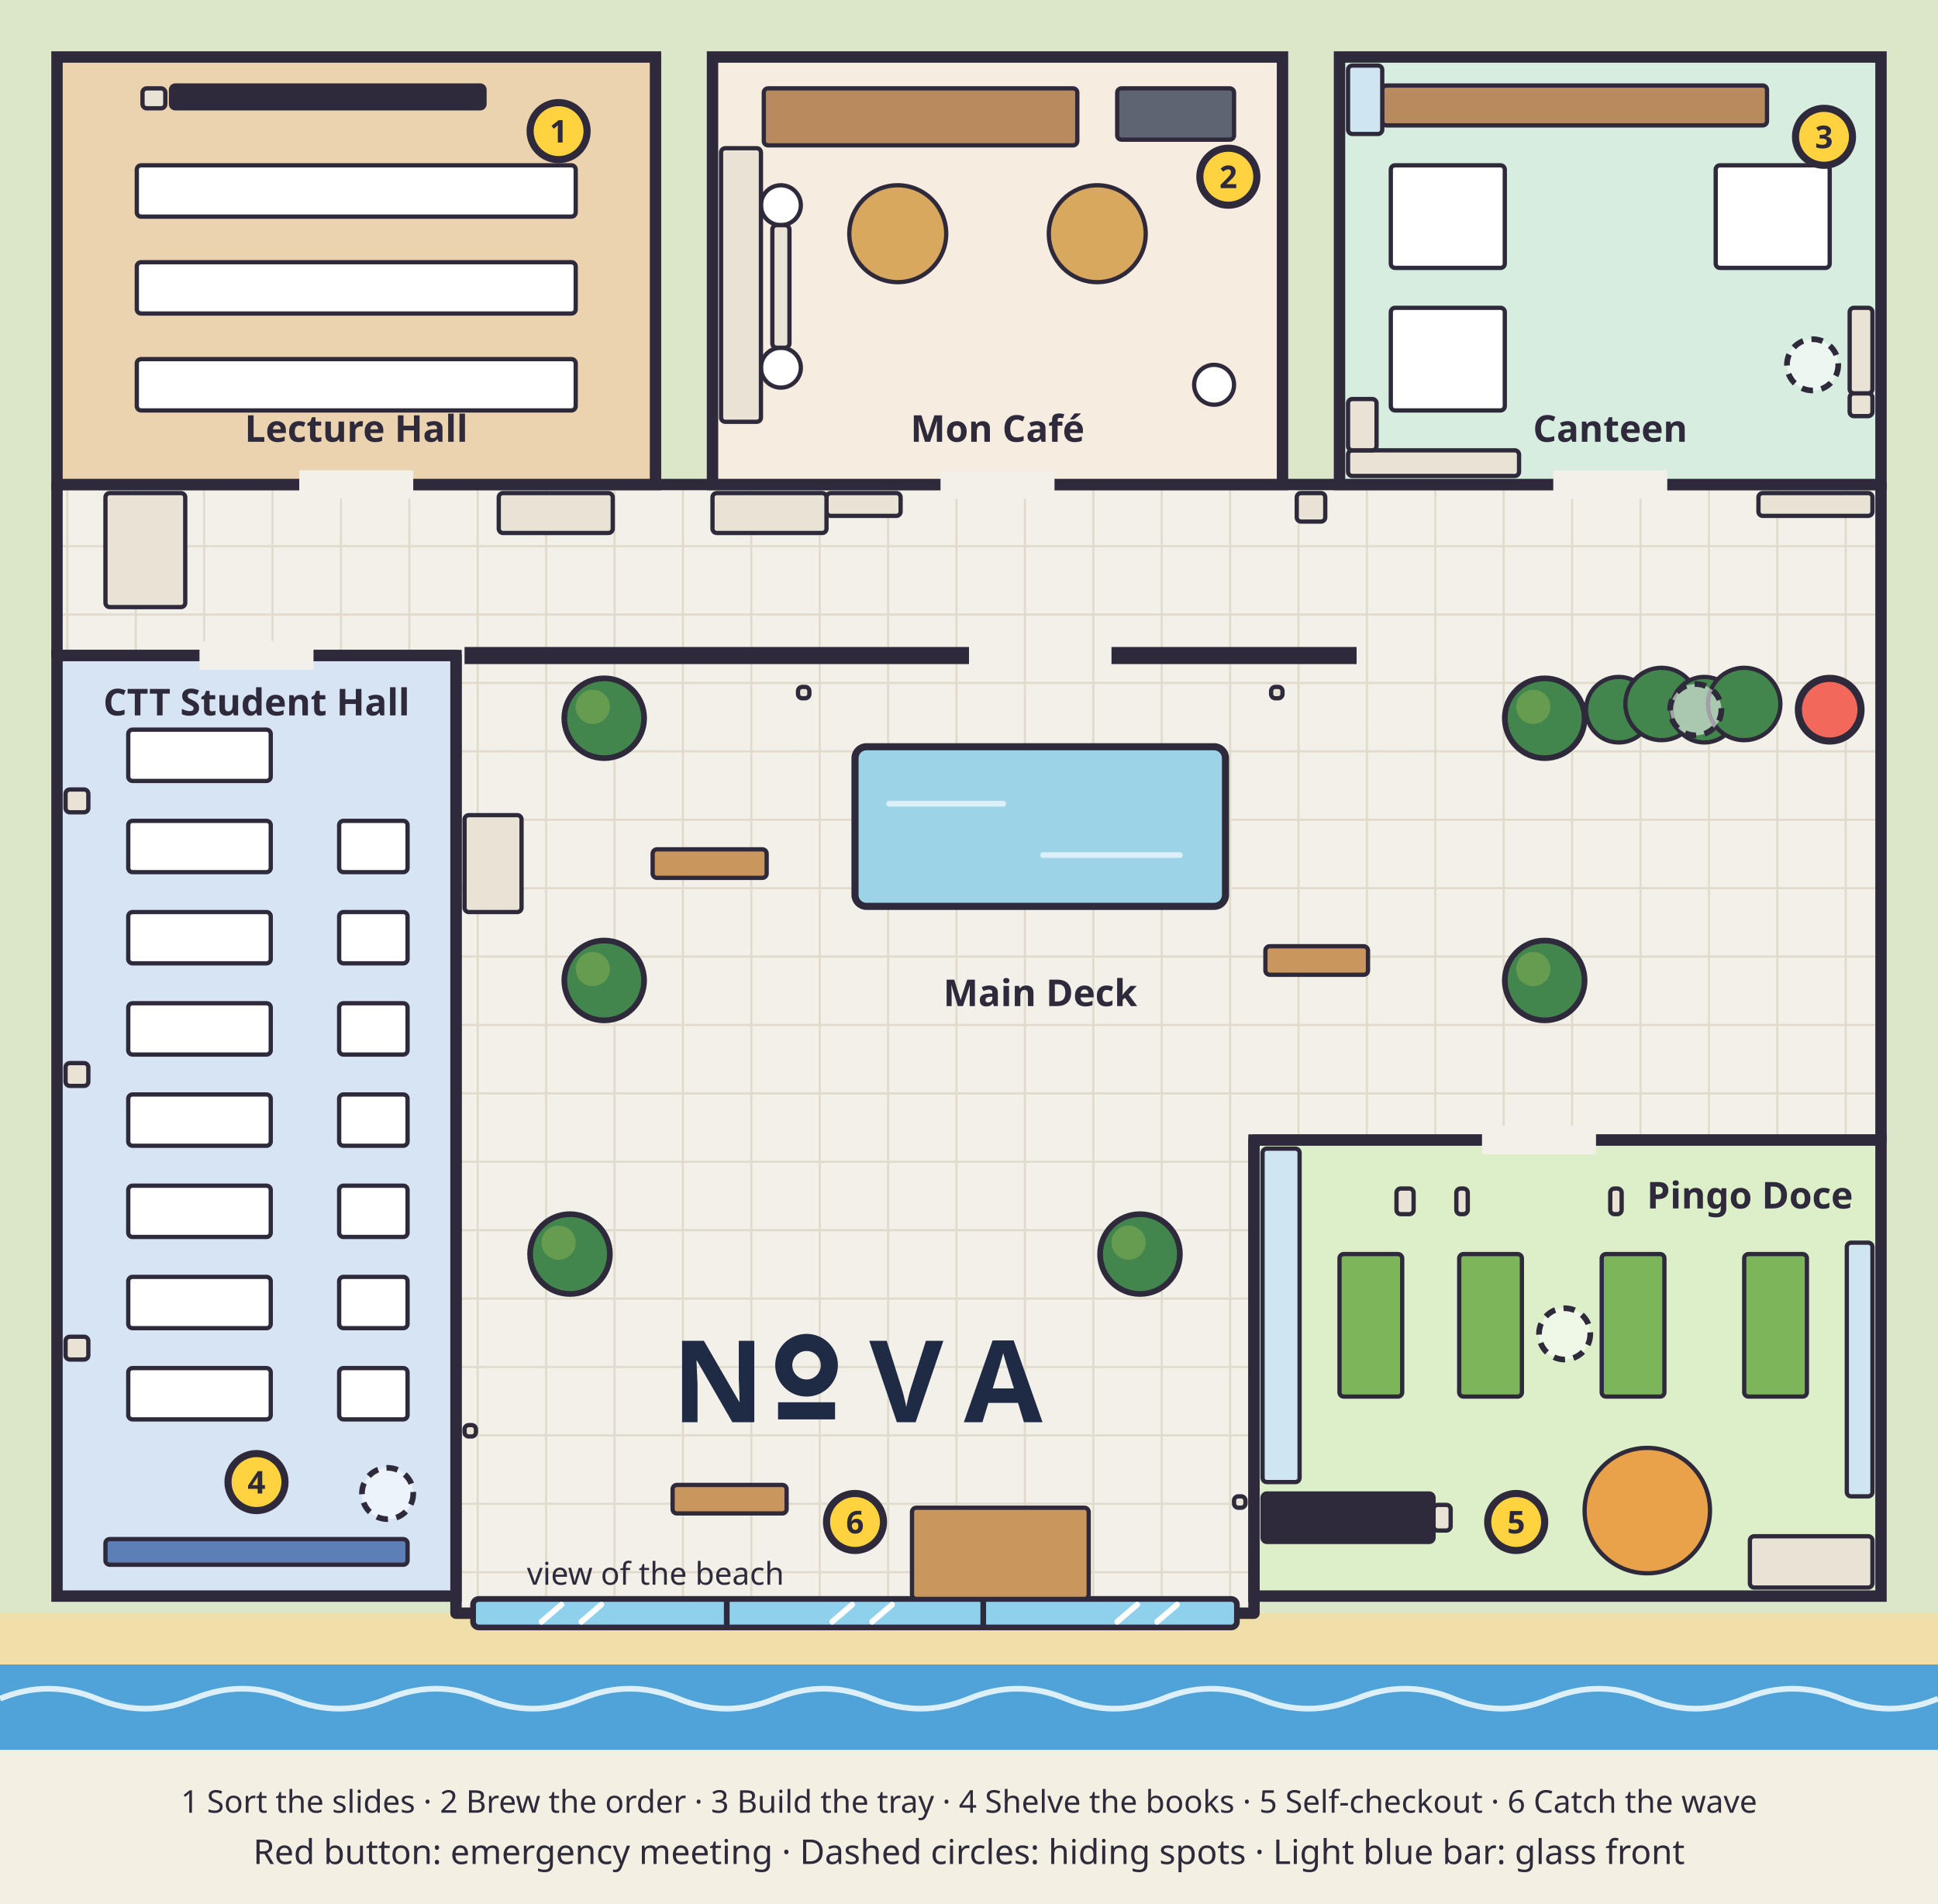
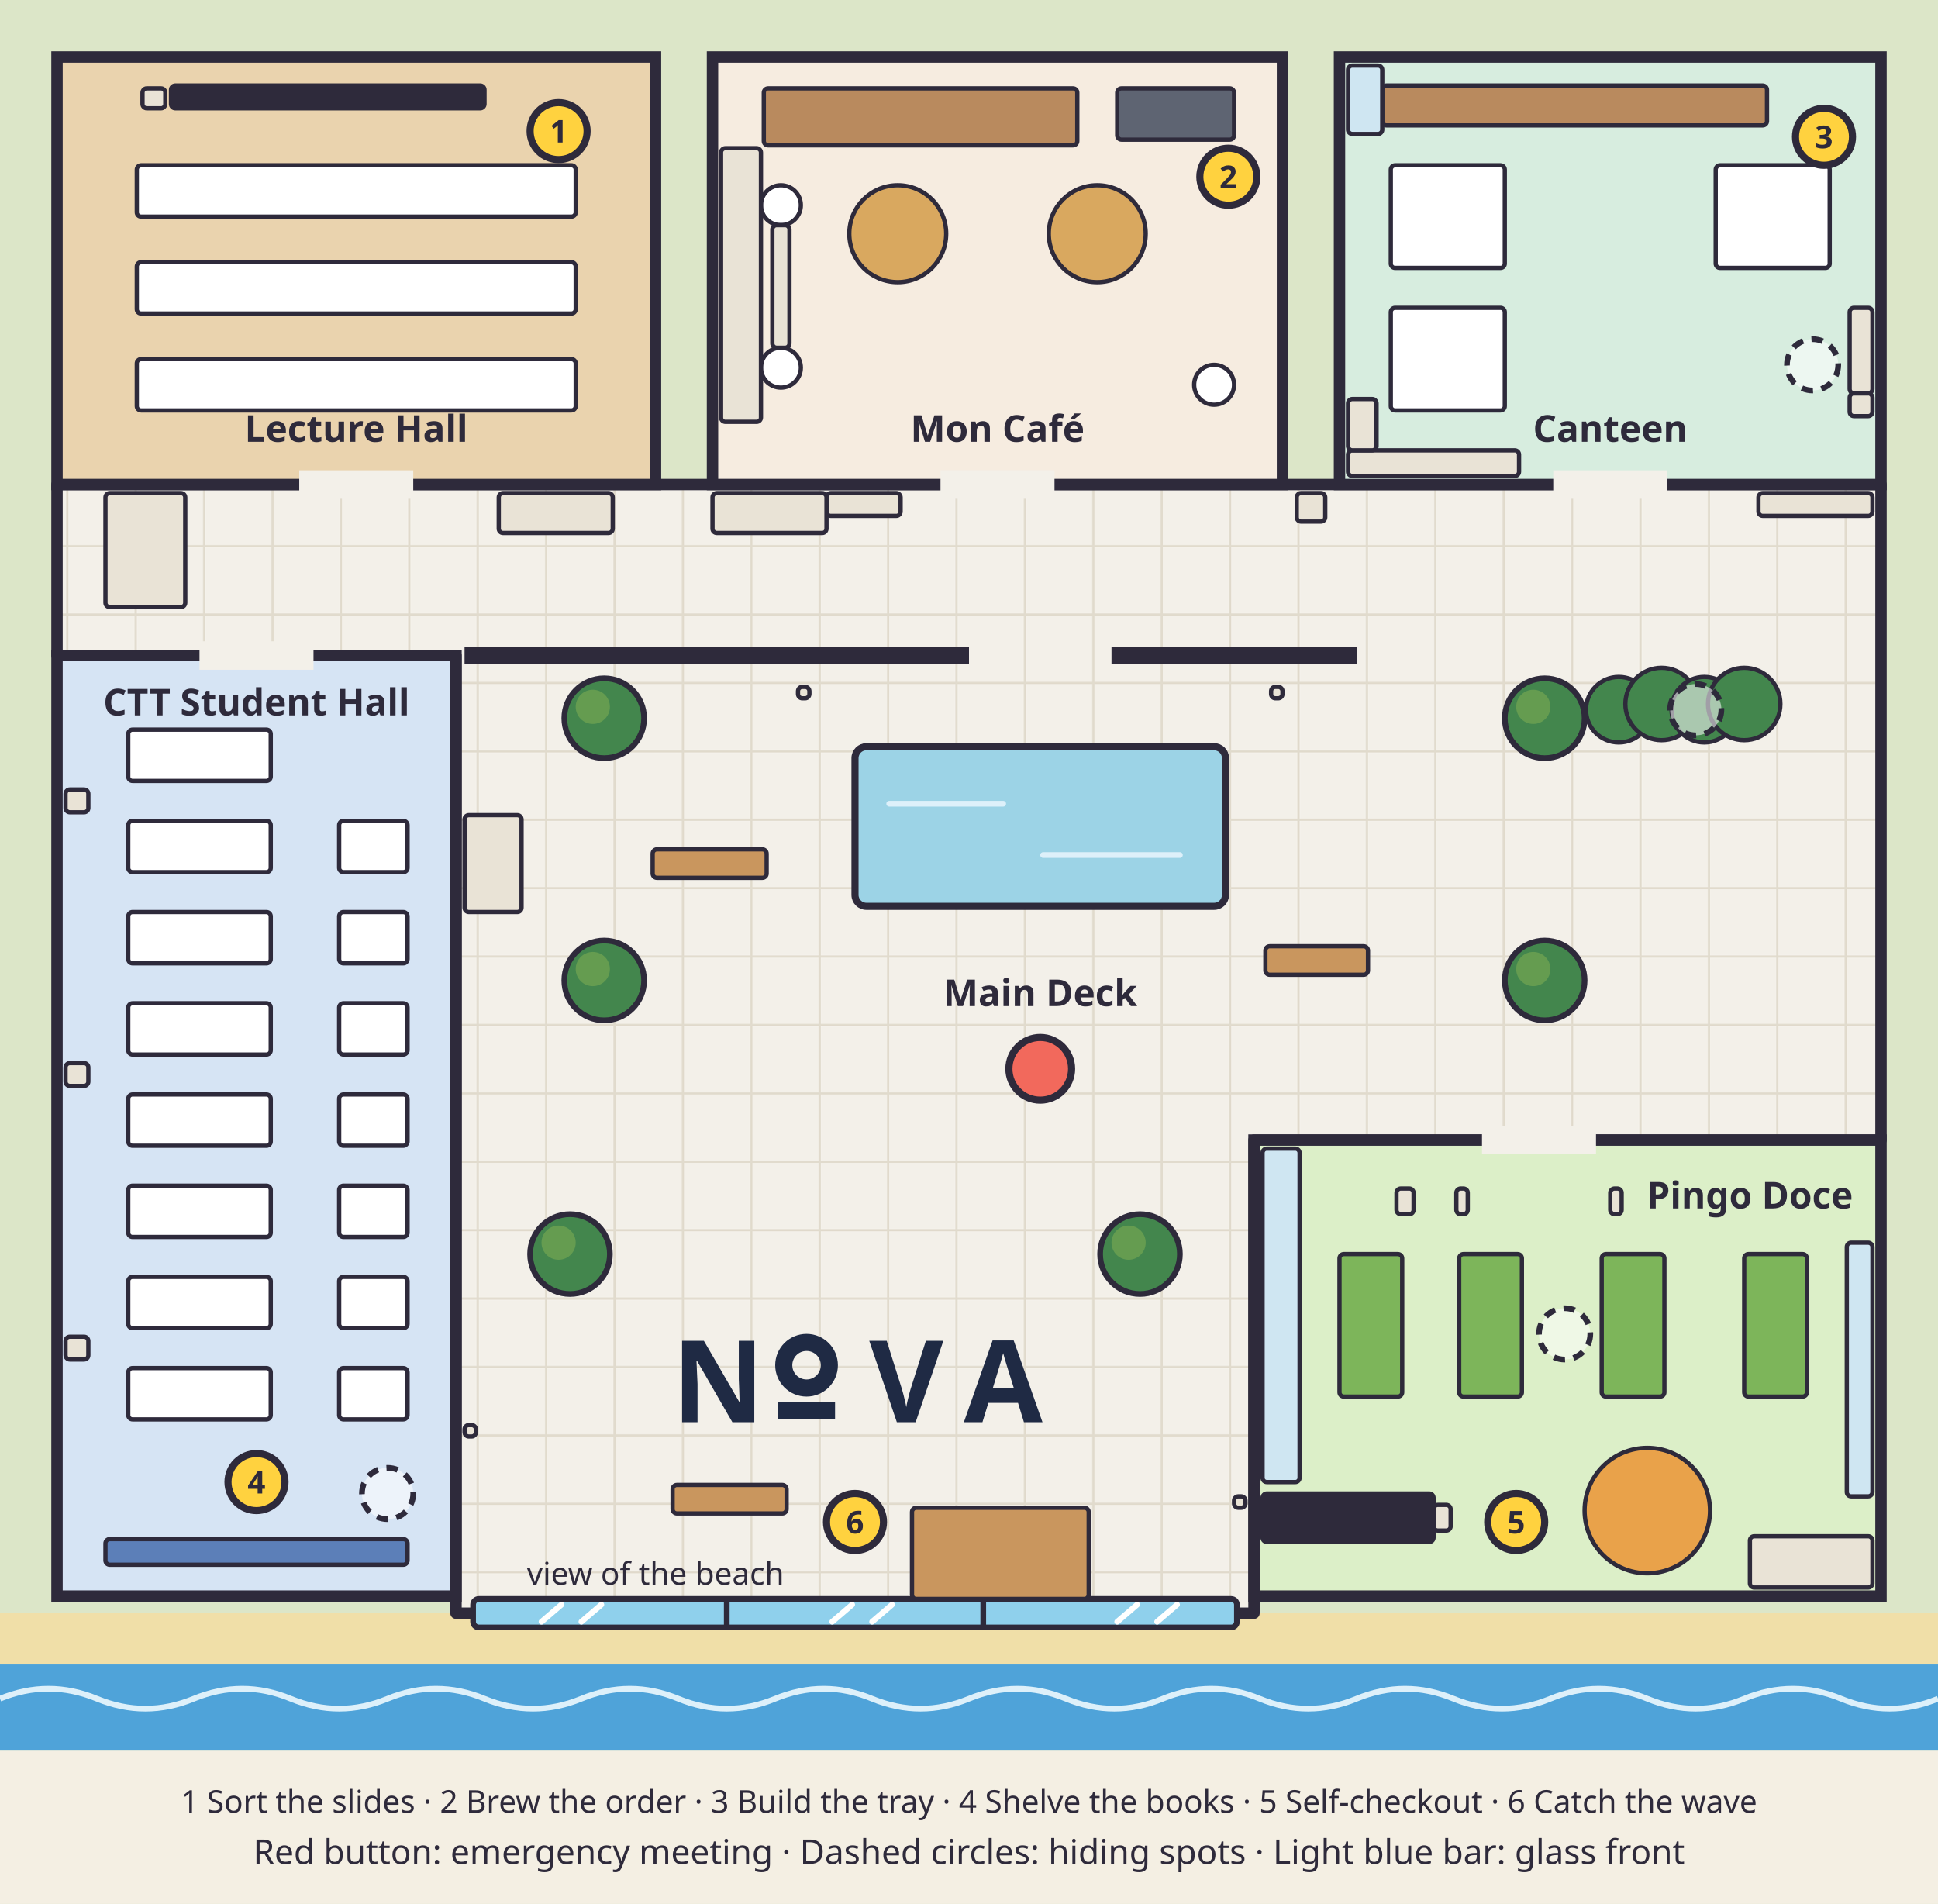
<svg xmlns="http://www.w3.org/2000/svg" viewBox="0 0 680 668" font-family="system-ui, sans-serif">
  <defs>
    <pattern id="paving" width="24" height="24" patternUnits="userSpaceOnUse">
      <rect width="24" height="24" fill="#F3F0E9" />
      <path d="M24 0V24H0" fill="none" stroke="#E1DBCD" stroke-width="1.5" />
    </pattern>
    <g id="tree">
      <circle r="14" fill="#43864D" stroke="#2E2A3B" stroke-width="2" />
      <circle cx="-4" cy="-4" r="6" fill="#659C50" />
    </g>
    <g id="col">
      <circle r="7" fill="#FFFFFF" stroke="#2E2A3B" stroke-width="2.5" />
    </g>
  </defs>
  <rect width="680" height="668" fill="#DCE6C8" />
  <rect x="0" y="566" width="680" height="18" fill="#F0DFA8" />
  <rect x="0" y="584" width="680" height="30" fill="#4FA3D9" />
  <path d="M0 596 q17 -7 34 0 t34 0 t34 0 t34 0 t34 0 t34 0 t34 0 t34 0 t34 0 t34 0 t34 0 t34 0 t34 0 t34 0 t34 0 t34 0 t34 0 t34 0 t34 0 t34 0" fill="none" stroke="#DDF0FA" stroke-width="2" />
  <rect x="0" y="614" width="680" height="54" fill="#F4EFE3" />
  <path d="M20 170 H660 V400 H440 V566 H160 V230 H20 Z" fill="url(#paving)" stroke="#2E2A3B" stroke-width="4" stroke-linejoin="round" />
  <rect x="300" y="262" width="130" height="56" rx="4" fill="#9CD3E6" stroke="#2E2A3B" stroke-width="2.5" />
  <path d="M312 282 h40 M366 300 h48" stroke="#DDF0FA" stroke-width="2" stroke-linecap="round" />
  <use href="#tree" x="212" y="252" />
  <use href="#tree" x="212" y="344" />
  <use href="#tree" x="542" y="252" />
  <use href="#tree" x="542" y="344" />
  <use href="#tree" x="200" y="440" />
  <use href="#tree" x="400" y="440" />
  <g fill="#1F2A44">
    <text x="252" y="499" text-anchor="middle" font-size="40" font-weight="900">N</text>
    <circle cx="283" cy="479" r="8" fill="none" stroke="#1F2A44" stroke-width="6" />
    <rect x="273" y="492" width="20" height="6" />
    <text x="318" y="499" text-anchor="middle" font-size="40" font-weight="900">V</text>
    <text x="352" y="499" text-anchor="middle" font-size="40" font-weight="900">A</text>
  </g>
  <text x="365" y="353" text-anchor="middle" font-size="13" font-weight="700" fill="#2E2A3B">Main Deck</text>
  <text x="230" y="556" text-anchor="middle" font-size="11" fill="#2E2A3B">view of the beach</text>
  <rect x="166" y="561" width="268" height="10" rx="2" fill="#8FD0EC" stroke="#2E2A3B" stroke-width="2" />
  <path d="M190 569 l7 -6 M204 569 l7 -6 M292 569 l7 -6 M306 569 l7 -6 M392 569 l7 -6 M406 569 l7 -6" stroke="#FFFFFF" stroke-width="2" stroke-linecap="round" />
  <path d="M255 561 v10 M345 561 v10" stroke="#2E2A3B" stroke-width="2" />
  <rect x="20" y="20" width="210" height="150" fill="#EAD3AE" stroke="#2E2A3B" stroke-width="4" />
  <rect x="250" y="20" width="200" height="150" fill="#F6ECE0" stroke="#2E2A3B" stroke-width="4" />
  <rect x="470" y="20" width="190" height="150" fill="#D7EDDF" stroke="#2E2A3B" stroke-width="4" />
  <rect x="20" y="230" width="140" height="330" fill="#D6E4F4" stroke="#2E2A3B" stroke-width="4" />
  <rect x="440" y="400" width="220" height="160" fill="#DCEFC8" stroke="#2E2A3B" stroke-width="4" />
  <rect x="163" y="227" width="177" height="6" fill="#2E2A3B" />
  <rect x="390" y="227" width="86" height="6" fill="#2E2A3B" />
  <g stroke="#2E2A3B" stroke-width="1.5">
    <rect x="60" y="30" width="110" height="8" rx="1.5" fill="#2E2A3B" />
    <rect x="50" y="31" width="8" height="7" rx="1.5" fill="#E9E3D6" />
    <rect x="48" y="58" width="154" height="18" rx="1.5" fill="#FFFFFF" />
    <rect x="48" y="92" width="154" height="18" rx="1.5" fill="#FFFFFF" />
    <rect x="48" y="126" width="154" height="18" rx="1.5" fill="#FFFFFF" />
    <rect x="268" y="31" width="110" height="20" rx="1.5" fill="#B98A5E" />
    <rect x="392" y="31" width="41" height="18" rx="1.5" fill="#5E6472" />
    <circle cx="274" cy="72" r="7" fill="#FFFFFF" />
    <circle cx="274" cy="129" r="7" fill="#FFFFFF" />
    <circle cx="426" cy="135" r="7" fill="#FFFFFF" />
    <circle cx="315" cy="82" r="17" fill="#D9A85F" />
    <circle cx="385" cy="82" r="17" fill="#D9A85F" />
    <rect x="253" y="52" width="14" height="96" rx="1.5" fill="#E9E3D6" />
    <rect x="271" y="79" width="6" height="43" rx="1.5" fill="#E9E3D6" />
    <rect x="485" y="30" width="135" height="14" rx="1.5" fill="#B98A5E" />
    <rect x="488" y="58" width="40" height="36" rx="1.5" fill="#FFFFFF" />
    <rect x="602" y="58" width="40" height="36" rx="1.5" fill="#FFFFFF" />
    <rect x="488" y="108" width="40" height="36" rx="1.5" fill="#FFFFFF" />
    <rect x="473" y="158" width="60" height="9" rx="1.5" fill="#E9E3D6" />
    <rect x="473" y="23" width="12" height="24" rx="1.5" fill="#CFE6F2" />
    <rect x="649" y="138" width="8" height="8" rx="1.5" fill="#E9E3D6" />
    <rect x="649" y="108" width="8" height="30" rx="1.5" fill="#E9E3D6" />
    <rect x="473" y="140" width="10" height="18" rx="1.5" fill="#E9E3D6" />
    <rect x="45" y="256" width="50" height="18" rx="1.5" fill="#FFFFFF" />
    <rect x="45" y="288" width="50" height="18" rx="1.5" fill="#FFFFFF" />
    <rect x="45" y="320" width="50" height="18" rx="1.5" fill="#FFFFFF" />
    <rect x="45" y="352" width="50" height="18" rx="1.5" fill="#FFFFFF" />
    <rect x="45" y="384" width="50" height="18" rx="1.5" fill="#FFFFFF" />
    <rect x="45" y="416" width="50" height="18" rx="1.5" fill="#FFFFFF" />
    <rect x="45" y="448" width="50" height="18" rx="1.5" fill="#FFFFFF" />
    <rect x="45" y="480" width="50" height="18" rx="1.5" fill="#FFFFFF" />
    <rect x="37" y="540" width="106" height="9" rx="1.5" fill="#5C7FB8" />
    <rect x="119" y="288" width="24" height="18" rx="1.5" fill="#FFFFFF" />
    <rect x="119" y="320" width="24" height="18" rx="1.5" fill="#FFFFFF" />
    <rect x="119" y="352" width="24" height="18" rx="1.5" fill="#FFFFFF" />
    <rect x="119" y="384" width="24" height="18" rx="1.5" fill="#FFFFFF" />
    <rect x="119" y="416" width="24" height="18" rx="1.5" fill="#FFFFFF" />
    <rect x="119" y="448" width="24" height="18" rx="1.5" fill="#FFFFFF" />
    <rect x="119" y="480" width="24" height="18" rx="1.5" fill="#FFFFFF" />
    <rect x="23" y="277" width="8" height="8" rx="1.5" fill="#E9E3D6" />
    <rect x="23" y="373" width="8" height="8" rx="1.5" fill="#E9E3D6" />
    <rect x="23" y="469" width="8" height="8" rx="1.5" fill="#E9E3D6" />
    <rect x="470" y="440" width="22" height="50" rx="1.5" fill="#7DB55A" />
    <rect x="512" y="440" width="22" height="50" rx="1.5" fill="#7DB55A" />
    <rect x="562" y="440" width="22" height="50" rx="1.5" fill="#7DB55A" />
    <rect x="612" y="440" width="22" height="50" rx="1.5" fill="#7DB55A" />
    <rect x="443" y="524" width="60" height="17" rx="1.5" fill="#2E2A3B" />
    <rect x="511" y="417" width="4" height="9" rx="1.5" fill="#E9E3D6" />
    <rect x="565" y="417" width="4" height="9" rx="1.5" fill="#E9E3D6" />
    <rect x="443" y="403" width="13" height="117" rx="1.5" fill="#CFE6F2" />
    <rect x="648" y="436" width="9" height="89" rx="1.5" fill="#CFE6F2" />
    <circle cx="578" cy="530" r="22" fill="#E9A24A" />
    <rect x="614" y="539" width="43" height="18" rx="1.5" fill="#E9E3D6" />
    <rect x="490" y="417" width="6" height="9" rx="1.5" fill="#E9E3D6" />
    <rect x="503" y="528" width="6" height="9" rx="1.5" fill="#E9E3D6" />
    <rect x="37" y="173" width="28" height="40" rx="1.5" fill="#E9E3D6" />
    <rect x="175" y="173" width="40" height="14" rx="1.5" fill="#E9E3D6" />
    <rect x="290" y="173" width="26" height="8" rx="1.5" fill="#E9E3D6" />
    <rect x="250" y="173" width="40" height="14" rx="1.5" fill="#E9E3D6" />
    <rect x="455" y="173" width="10" height="10" rx="1.5" fill="#E9E3D6" />
    <rect x="617" y="173" width="40" height="8" rx="1.5" fill="#E9E3D6" />
    <rect x="229" y="298" width="40" height="10" rx="1.5" fill="#C9965E" />
    <rect x="444" y="332" width="36" height="10" rx="1.5" fill="#C9965E" />
    <rect x="236" y="521" width="40" height="10" rx="1.5" fill="#C9965E" />
    <rect x="280" y="241" width="4" height="4" rx="1.5" fill="#E9E3D6" />
    <rect x="446" y="241" width="4" height="4" rx="1.5" fill="#E9E3D6" />
    <rect x="163" y="500" width="4" height="4" rx="1.5" fill="#E9E3D6" />
    <rect x="433" y="525" width="4" height="4" rx="1.5" fill="#E9E3D6" />
    <rect x="163" y="286" width="20" height="34" rx="1.5" fill="#E9E3D6" />
    <rect x="320" y="529" width="62" height="32" rx="1.5" fill="#C9965E" />
  </g>
  <text x="125" y="155" text-anchor="middle" font-size="13" font-weight="700" fill="#2E2A3B">Lecture Hall</text>
  <text x="350" y="155" text-anchor="middle" font-size="13" font-weight="700" fill="#2E2A3B">Mon Café</text>
  <text x="565" y="155" text-anchor="middle" font-size="13" font-weight="700" fill="#2E2A3B">Canteen</text>
  <text x="90" y="251" text-anchor="middle" font-size="13" font-weight="700" fill="#2E2A3B">CTT Student Hall</text>
  <text x="614" y="424" text-anchor="middle" font-size="13" font-weight="700" fill="#2E2A3B">Pingo Doce</text>
  <g fill="#F3F0E9">
    <rect x="105" y="165" width="40" height="10" />
    <rect x="330" y="165" width="40" height="10" />
    <rect x="545" y="165" width="40" height="10" />
    <rect x="70" y="225" width="40" height="10" />
    <rect x="520" y="395" width="40" height="10" />
  </g>
  <g fill="#43864D" stroke="#2E2A3B" stroke-width="1.5">
    <circle cx="568" cy="249" r="11.5" />
    <circle cx="583" cy="247" r="12.7" />
    <circle cx="598" cy="249" r="11.5" />
    <circle cx="612" cy="247" r="12.7" />
  </g>
  <g fill="#FFFFFF" fill-opacity="0.55" stroke="#2E2A3B" stroke-width="2" stroke-dasharray="4 3">
    <circle cx="595" cy="249" r="9" />
    <circle cx="549" cy="468" r="9" />
    <circle cx="136" cy="524" r="9" />
    <circle cx="636" cy="128" r="9" />
  </g>
-   <circle cx="642" cy="249" r="11" fill="#F2695C" stroke="#2E2A3B" stroke-width="2.5" />
+   <circle cx="365" cy="375" r="11" fill="#F2695C" stroke="#2E2A3B" stroke-width="2.5" />
  <g font-size="11" font-weight="700" fill="#2E2A3B" text-anchor="middle">
    <circle cx="196" cy="46" r="10" fill="#FFD23F" stroke="#2E2A3B" stroke-width="2.5" />
    <text x="196" y="50">1</text>
    <circle cx="431" cy="62" r="10" fill="#FFD23F" stroke="#2E2A3B" stroke-width="2.5" />
    <text x="431" y="66">2</text>
    <circle cx="640" cy="48" r="10" fill="#FFD23F" stroke="#2E2A3B" stroke-width="2.5" />
    <text x="640" y="52">3</text>
    <circle cx="90" cy="520" r="10" fill="#FFD23F" stroke="#2E2A3B" stroke-width="2.5" />
    <text x="90" y="524">4</text>
    <circle cx="532" cy="534" r="10" fill="#FFD23F" stroke="#2E2A3B" stroke-width="2.5" />
    <text x="532" y="538">5</text>
    <circle cx="300" cy="534" r="10" fill="#FFD23F" stroke="#2E2A3B" stroke-width="2.5" />
    <text x="300" y="538">6</text>
  </g>
  <text x="340" y="636" text-anchor="middle" font-size="11" fill="#2E2A3B">1 Sort the slides · 2 Brew the order · 3 Build the tray · 4 Shelve the books · 5 Self-checkout · 6 Catch the wave</text>
  <text x="340" y="654" text-anchor="middle" font-size="12" fill="#2E2A3B">Red button: emergency meeting · Dashed circles: hiding spots · Light blue bar: glass front</text>
</svg>
